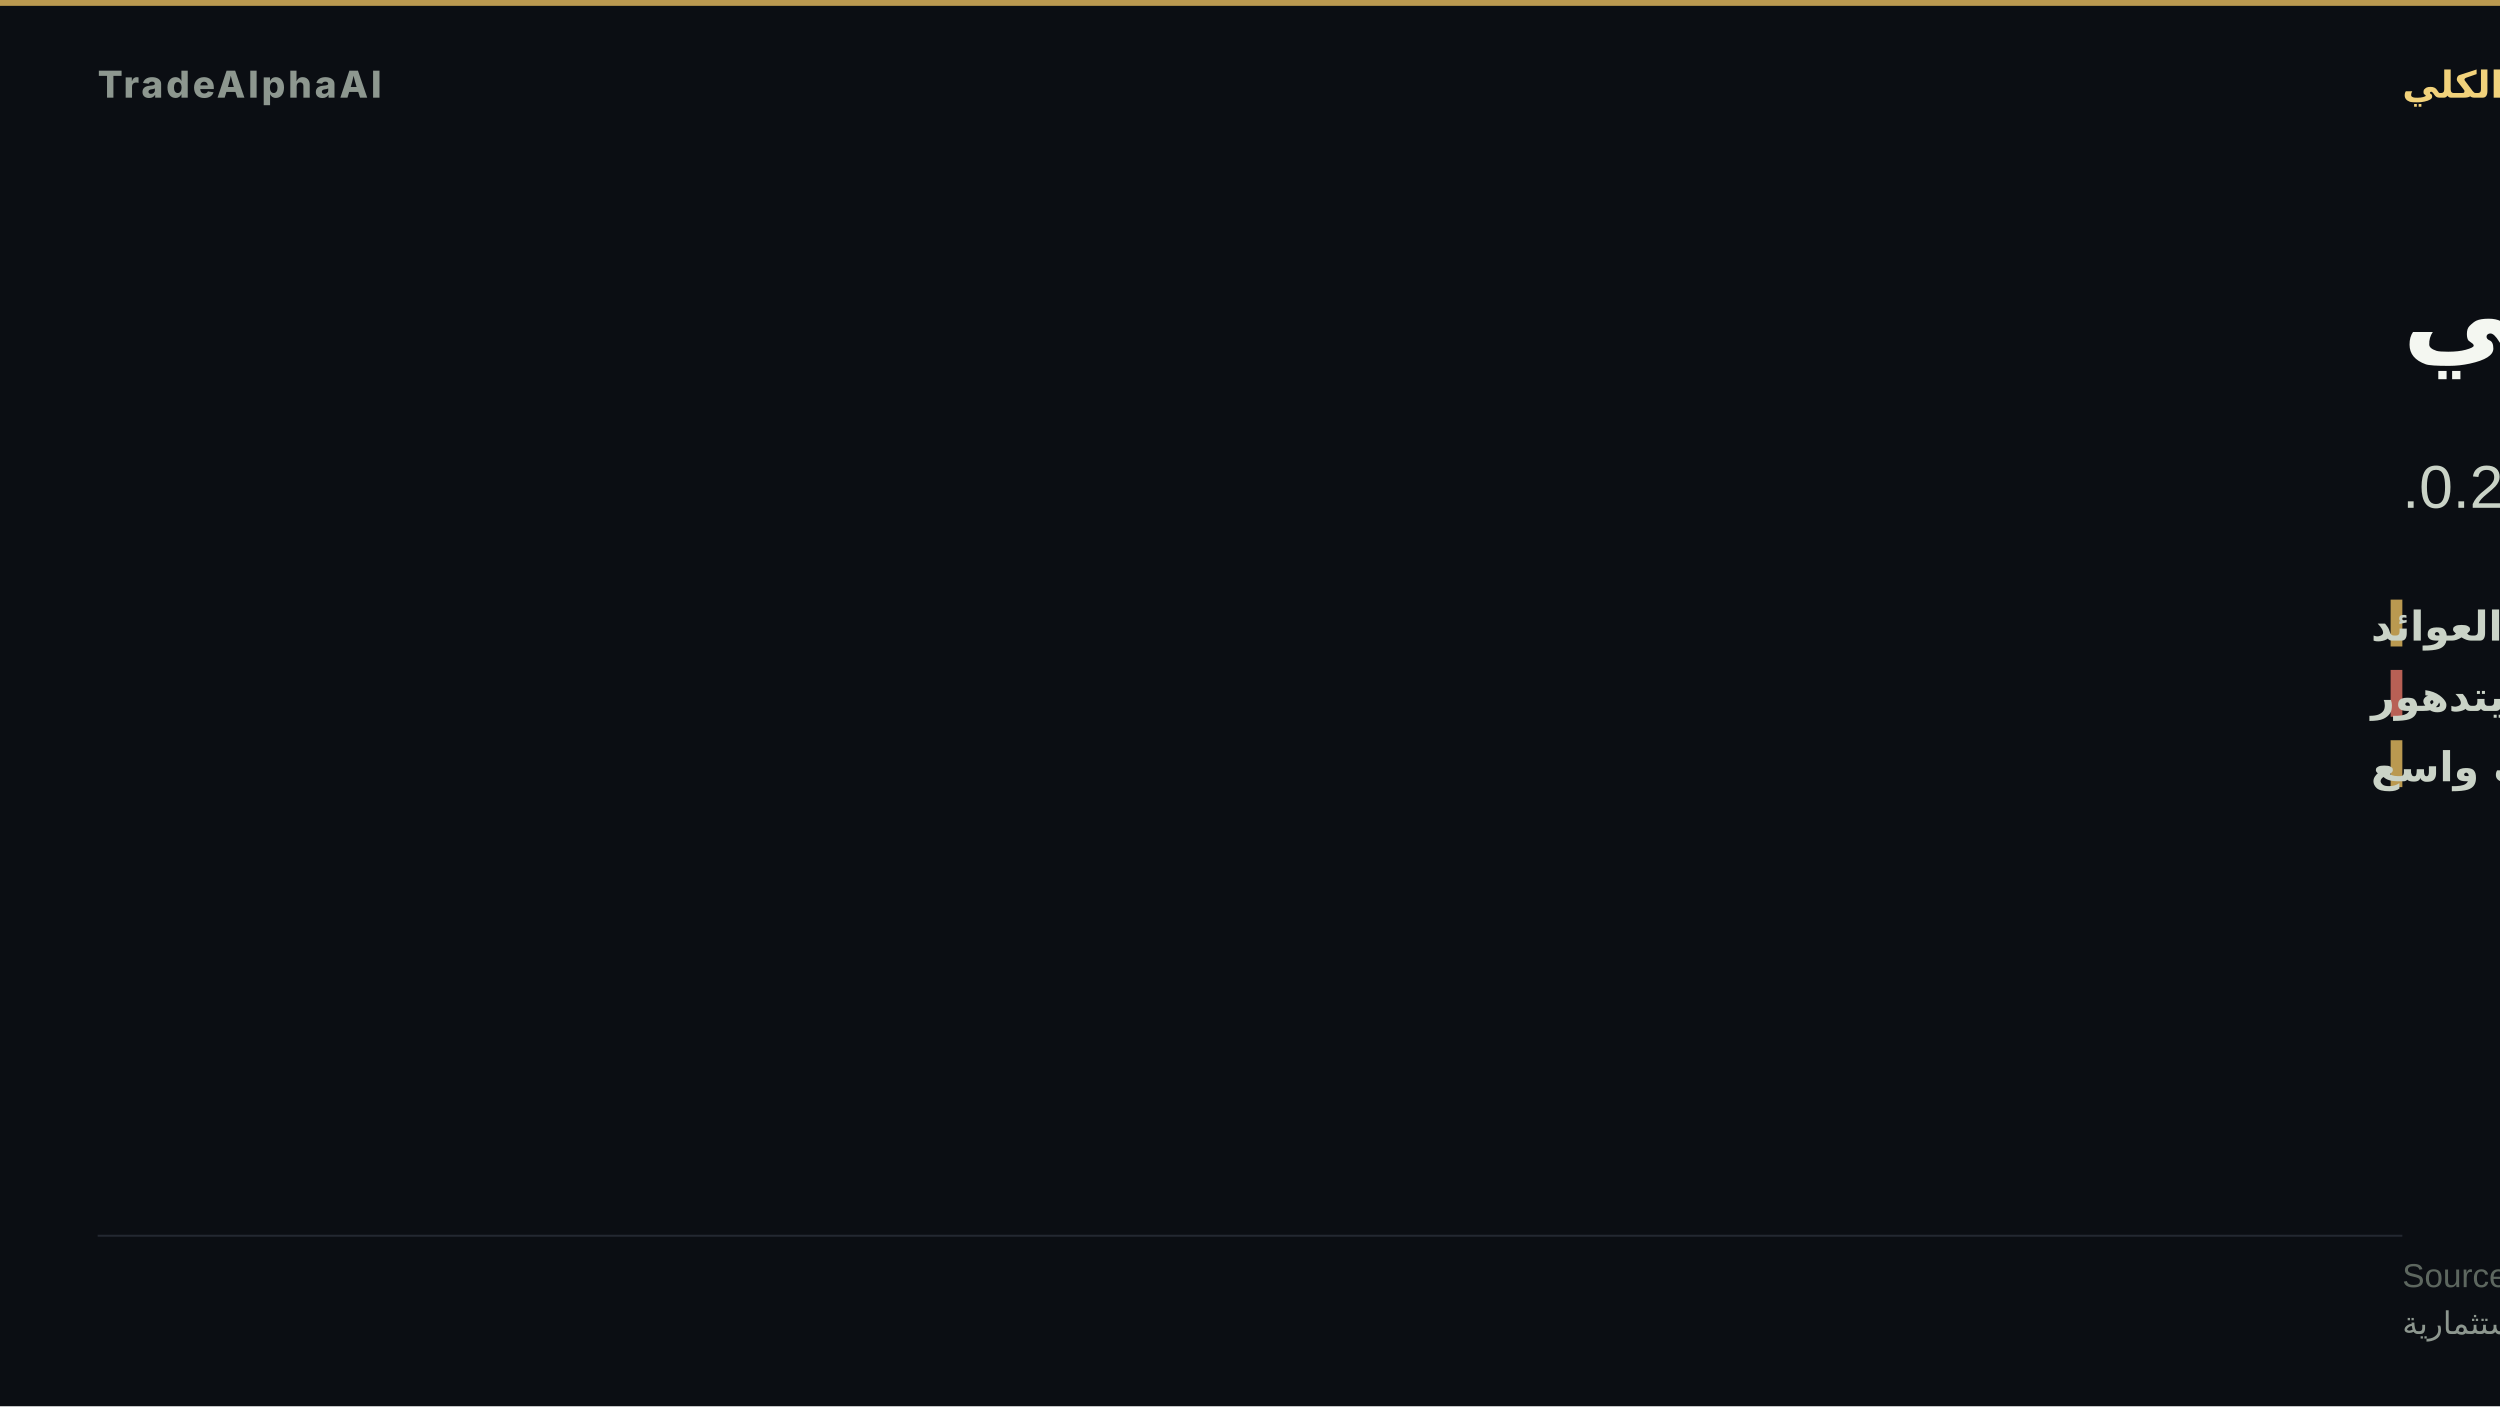
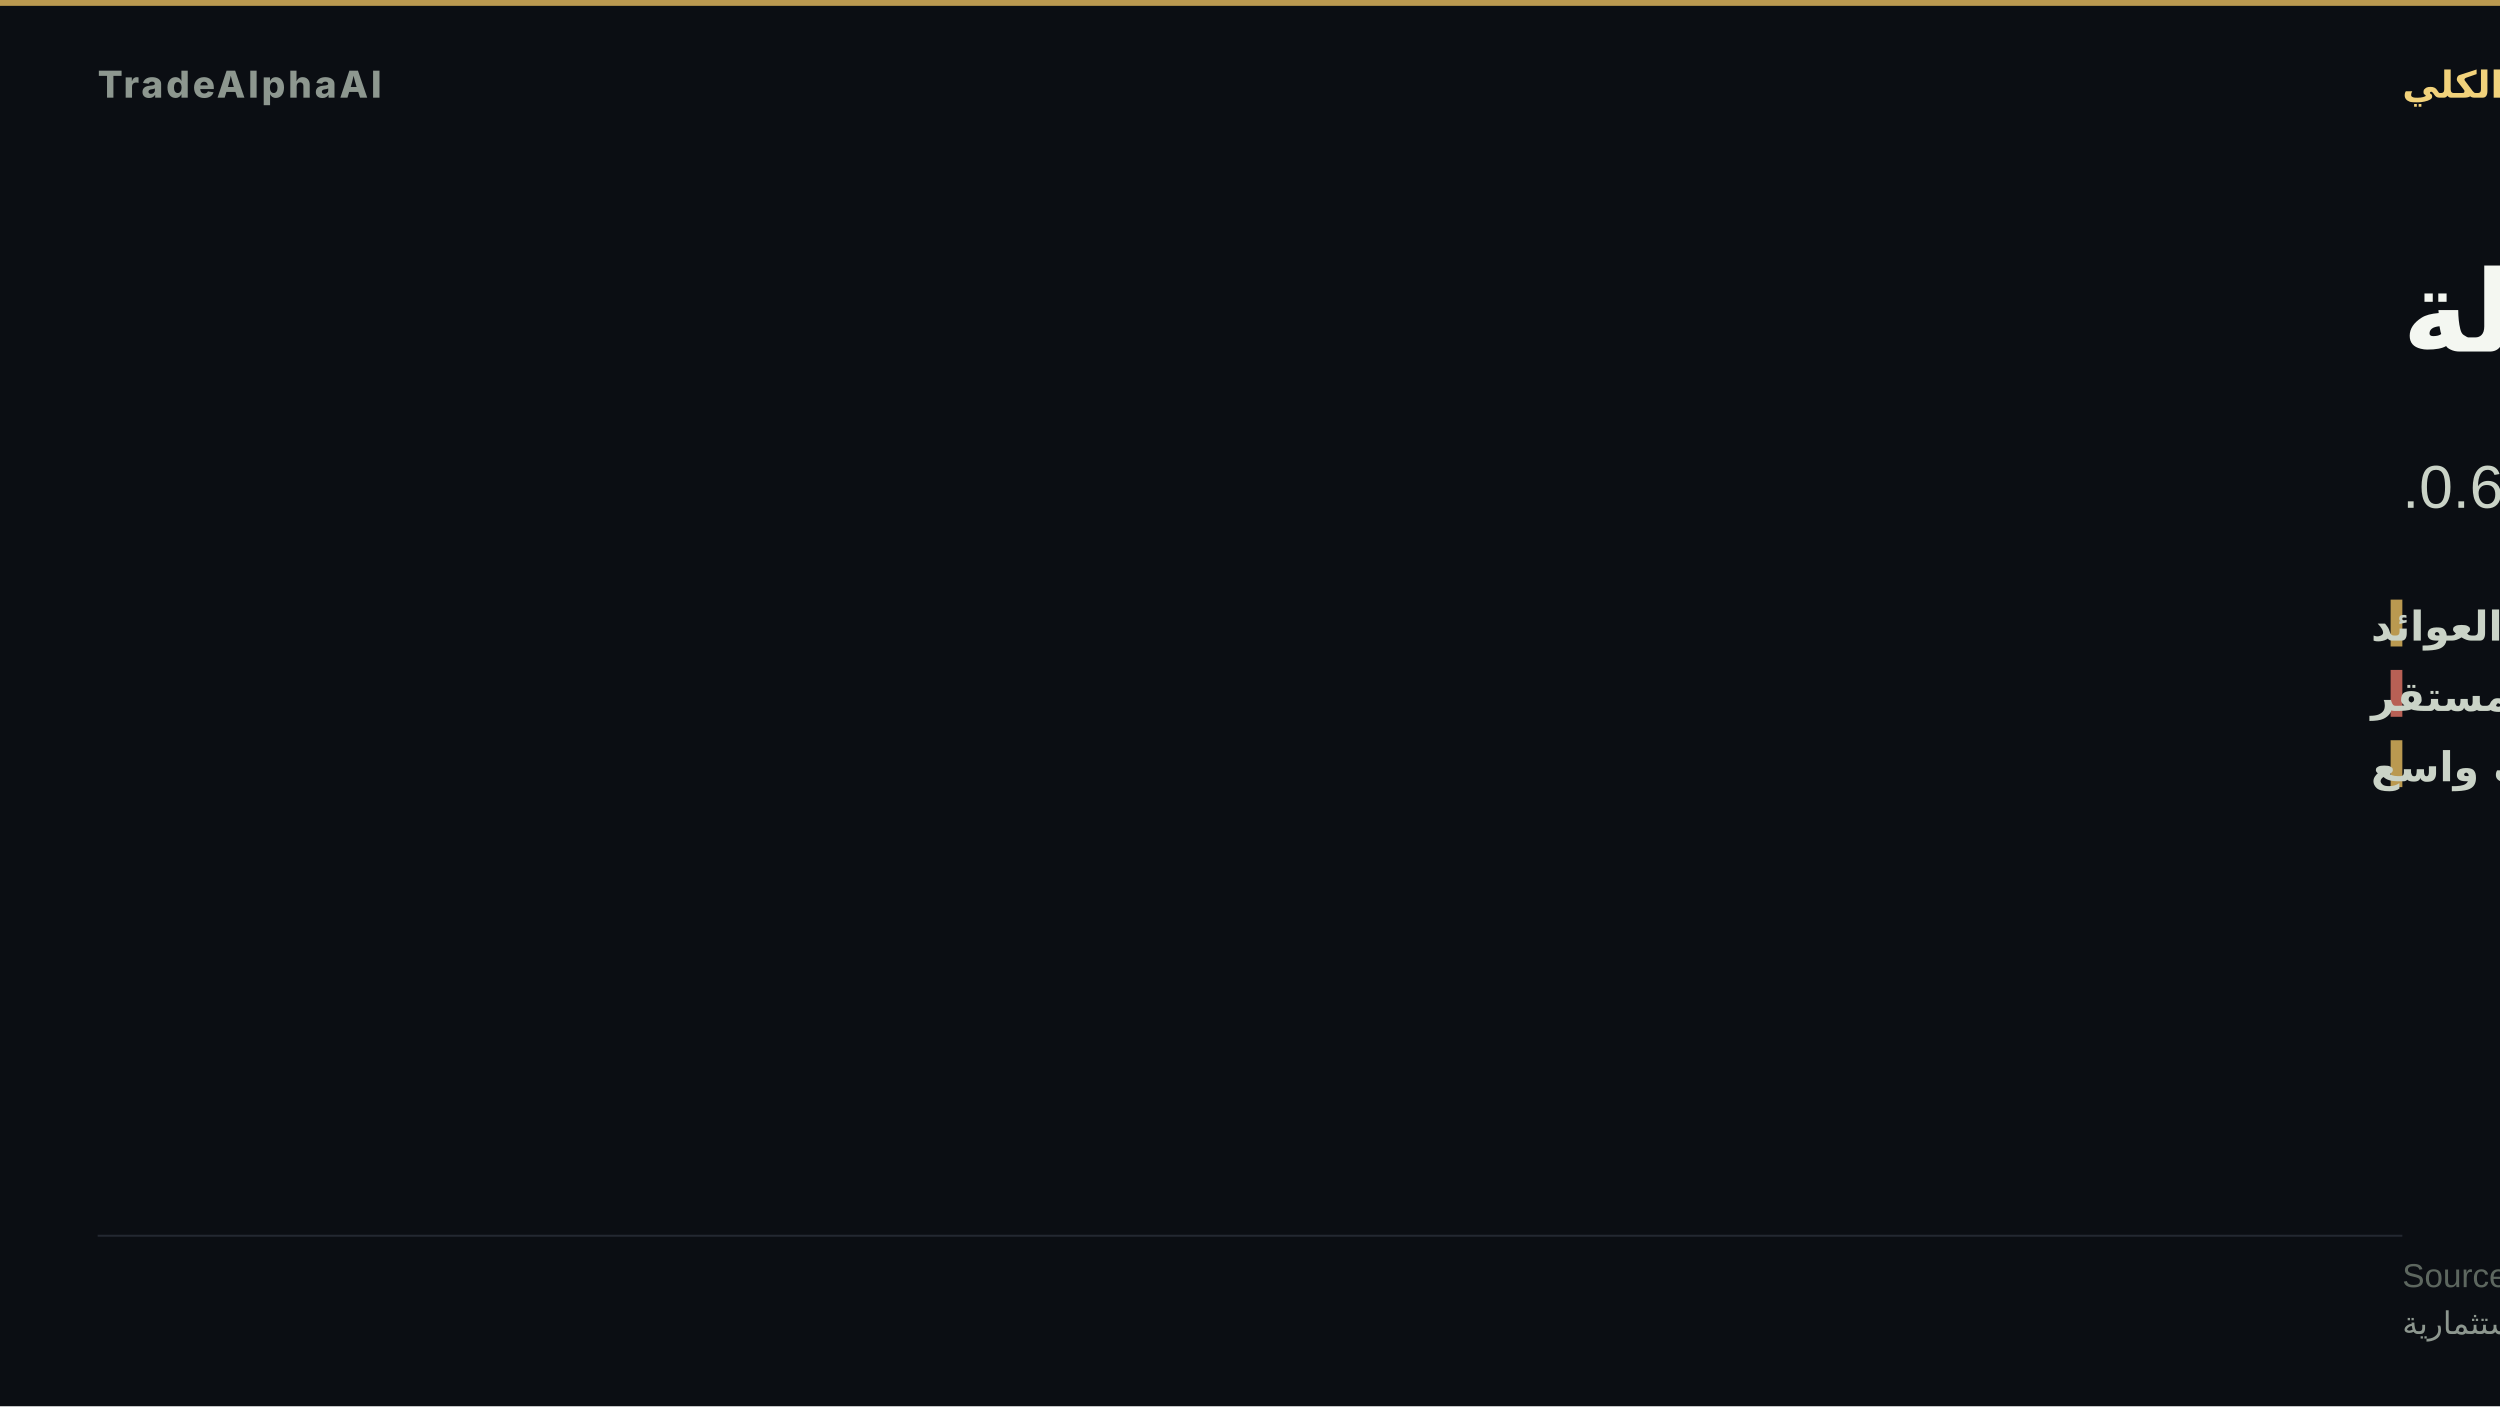
- <svg xmlns="http://www.w3.org/2000/svg" width="1280" height="720" viewBox="0 0 1280 720" role="img" aria-label="تدوير دفاعي">
+ <svg xmlns="http://www.w3.org/2000/svg" width="1280" height="720" viewBox="0 0 1280 720" role="img" aria-label="ضغط سيولة">
  <rect width="1280" height="720" fill="#0b0e13" />
  <rect x="0" y="0" width="1280" height="3" fill="#d8b15a" opacity="0.85" />
  <text x="50" y="50" font-family="'Inter','Segoe UI','Helvetica Neue',Arial,sans-serif" font-size="19" font-weight="800" letter-spacing="1.5" fill="#8d978f" text-anchor="start">TradeAlphaAI</text>
  <text x="1230" y="50" font-family="'Tajawal','Cairo','Segoe UI',Arial,sans-serif" font-size="19" font-weight="700" letter-spacing="0" fill="#f2d27b" text-anchor="end" direction="rtl">النظام الكلي</text>
-   <text x="1230" y="180" font-family="'Tajawal','Cairo','Segoe UI',Arial,sans-serif" font-size="58" font-weight="800" fill="#f4f7f1" text-anchor="end" direction="rtl">تدوير دفاعي</text>
-   <text x="1230" y="260" font-family="'Tajawal','Cairo','Segoe UI',Arial,sans-serif" font-size="31" font-weight="500" fill="#cad3c7" text-anchor="end" direction="rtl">سيولة ضغط العوائد · استقرار يتدهور · اتساق 0.2.</text>
+   <text x="1230" y="180" font-family="'Tajawal','Cairo','Segoe UI',Arial,sans-serif" font-size="58" font-weight="800" fill="#f4f7f1" text-anchor="end" direction="rtl">ضغط سيولة</text>
+   <text x="1230" y="260" font-family="'Tajawal','Cairo','Segoe UI',Arial,sans-serif" font-size="31" font-weight="500" fill="#cad3c7" text-anchor="end" direction="rtl">سيولة ضغط العوائد · استقرار غير مستقر · اتساق 0.6.</text>
  <rect x="1224" y="307" width="6" height="24" fill="#d8b15a" opacity="0.85" />
  <text x="1214" y="328" font-family="'Tajawal','Cairo','Segoe UI',Arial,sans-serif" font-size="21" font-weight="600" fill="#cad3c7" text-anchor="end" direction="rtl">السيولة — ضغط العوائد</text>
  <rect x="1224" y="343" width="6" height="24" fill="#d66e60" opacity="0.85" />
-   <text x="1214" y="364" font-family="'Tajawal','Cairo','Segoe UI',Arial,sans-serif" font-size="21" font-weight="600" fill="#cad3c7" text-anchor="end" direction="rtl">الاستقرار — يتدهور</text>
+   <text x="1214" y="364" font-family="'Tajawal','Cairo','Segoe UI',Arial,sans-serif" font-size="21" font-weight="600" fill="#cad3c7" text-anchor="end" direction="rtl">الاستقرار — غير مستقر</text>
  <rect x="1224" y="379" width="6" height="24" fill="#d8b15a" opacity="0.85" />
  <text x="1214" y="400" font-family="'Tajawal','Cairo','Segoe UI',Arial,sans-serif" font-size="21" font-weight="600" fill="#cad3c7" text-anchor="end" direction="rtl">الاتساع — ضعف واسع</text>
  <rect x="50" y="632.2" width="1180" height="1" fill="rgba(148,163,184,0.18)" />
  <text x="1230" y="659" font-family="'Tajawal','Cairo','Segoe UI',Arial,sans-serif" font-size="17" fill="#5d675f" text-anchor="end" direction="rtl">Source: TradeAlphaAI macro-reactions + liquidity-regime artifacts</text>
  <text x="1230" y="683" font-family="'Tajawal','Cairo','Segoe UI',Arial,sans-serif" font-size="16" fill="#8d978f" text-anchor="end" direction="rtl">استخبارات سوق تعليمية — ليست نصيحة استثمارية</text>
</svg>
